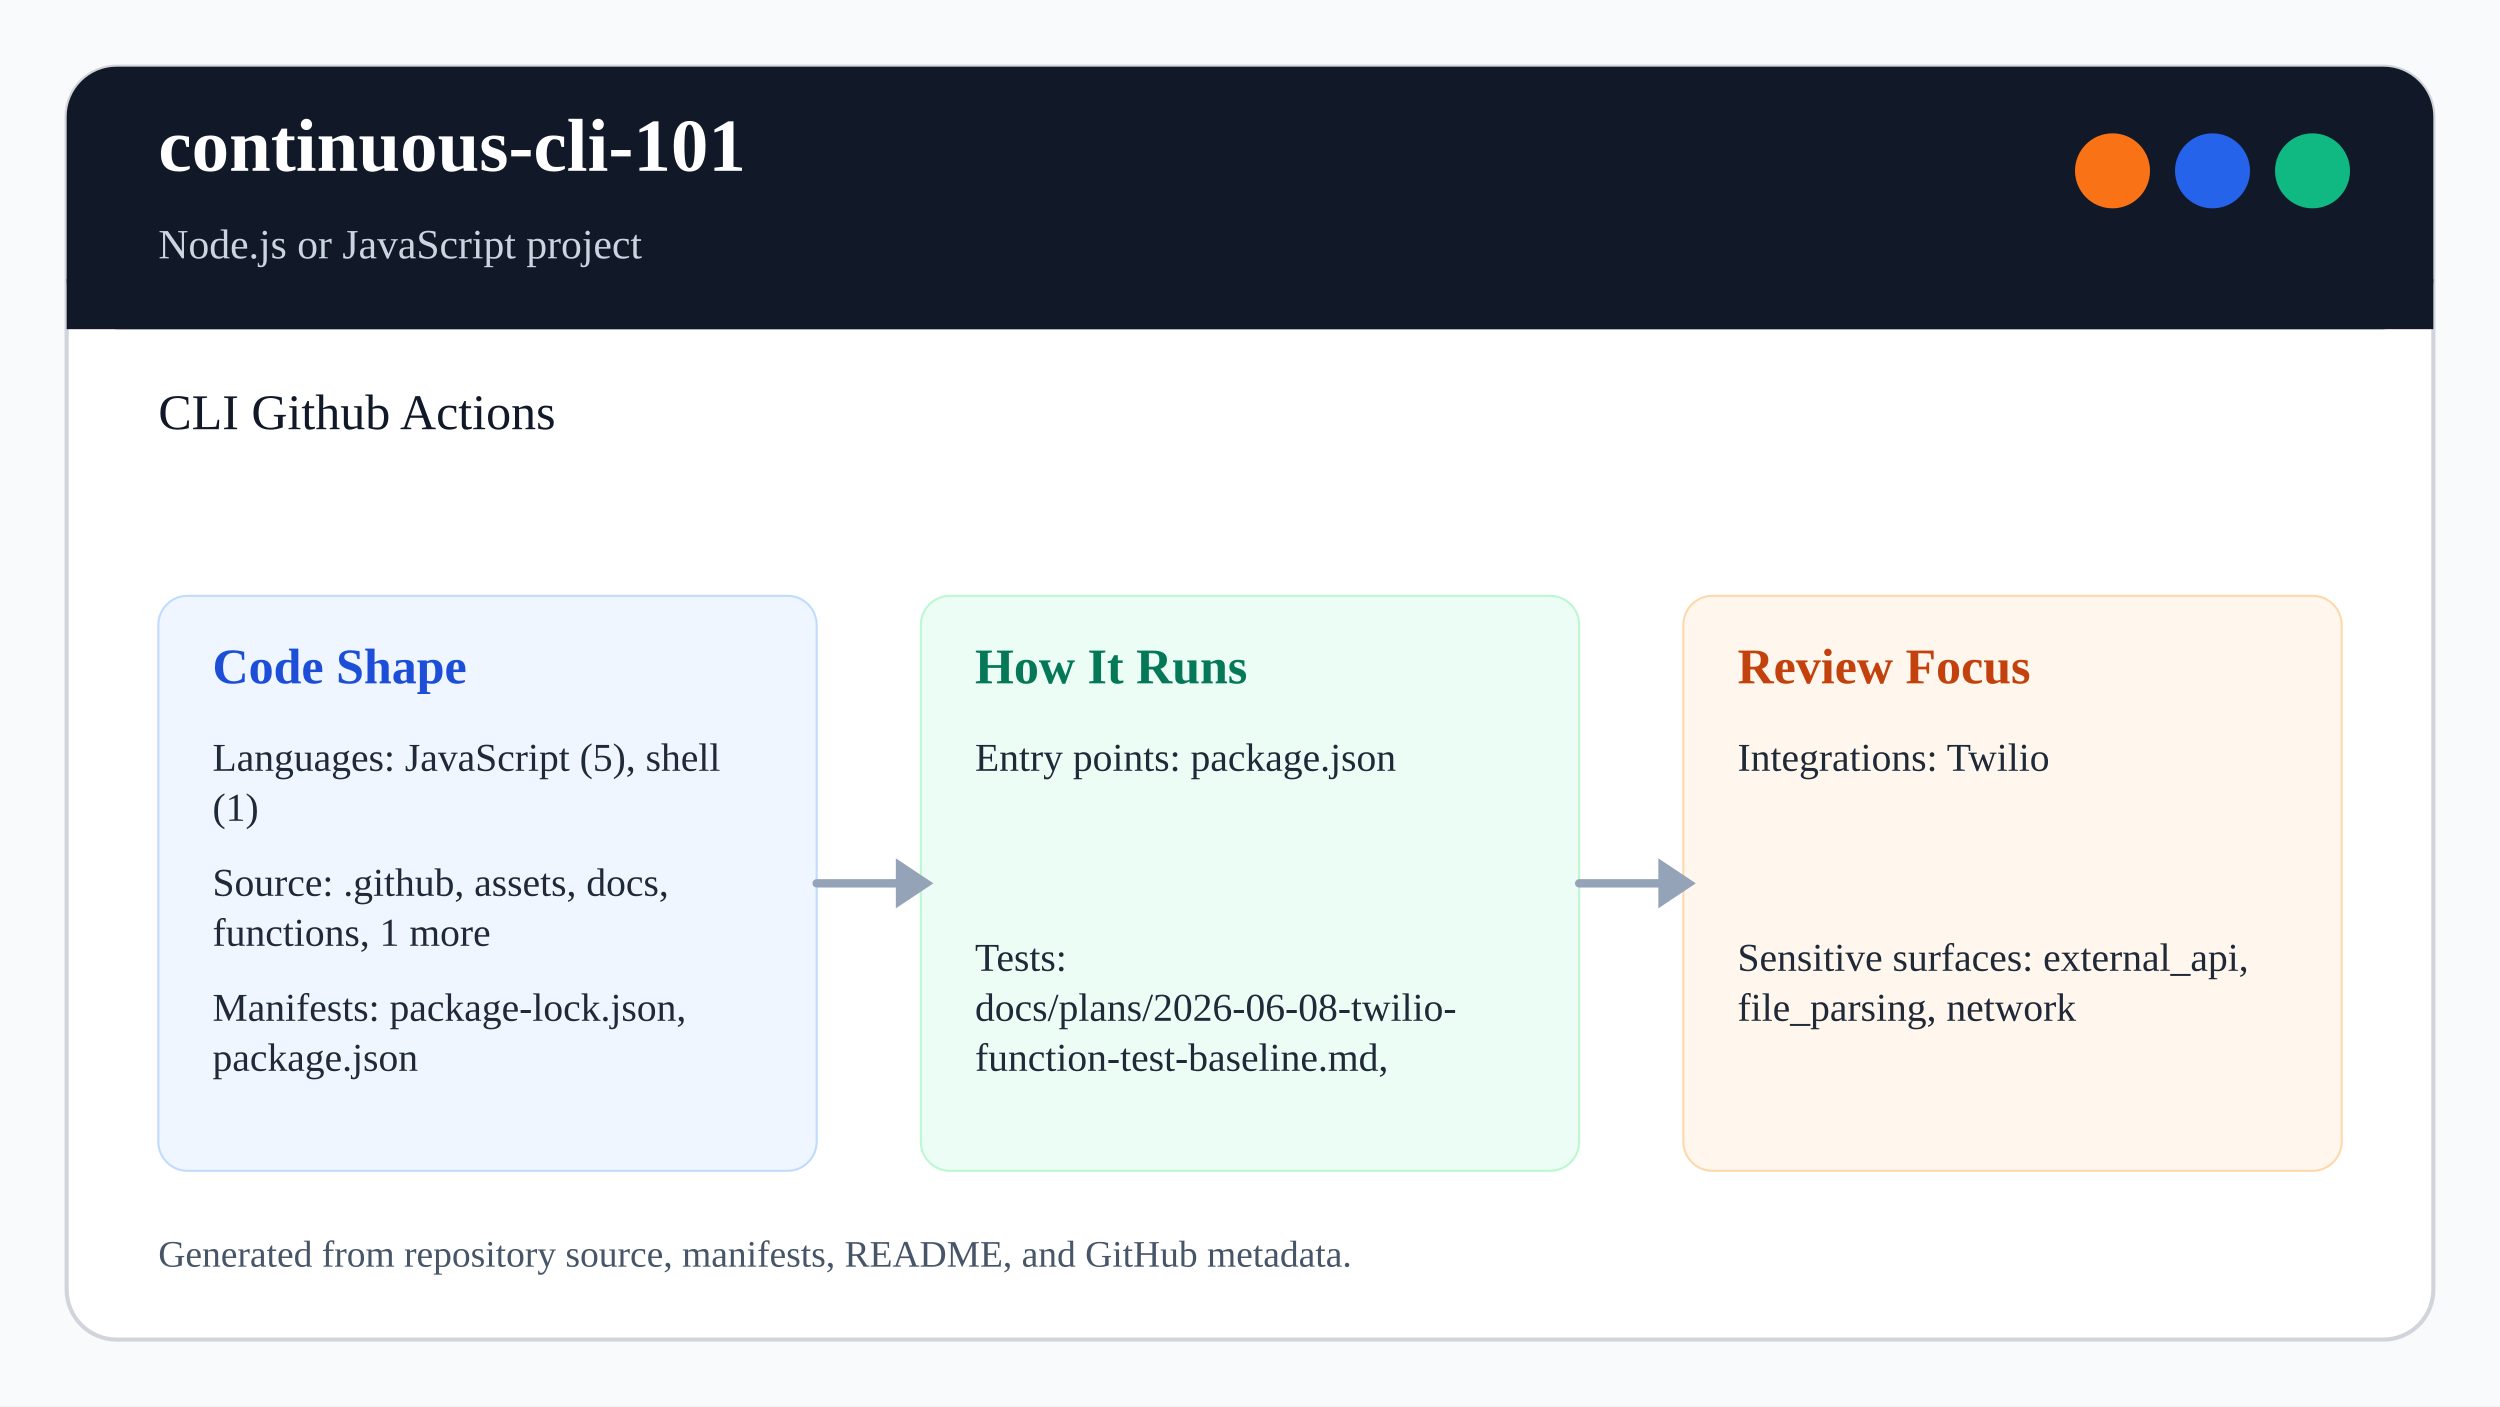
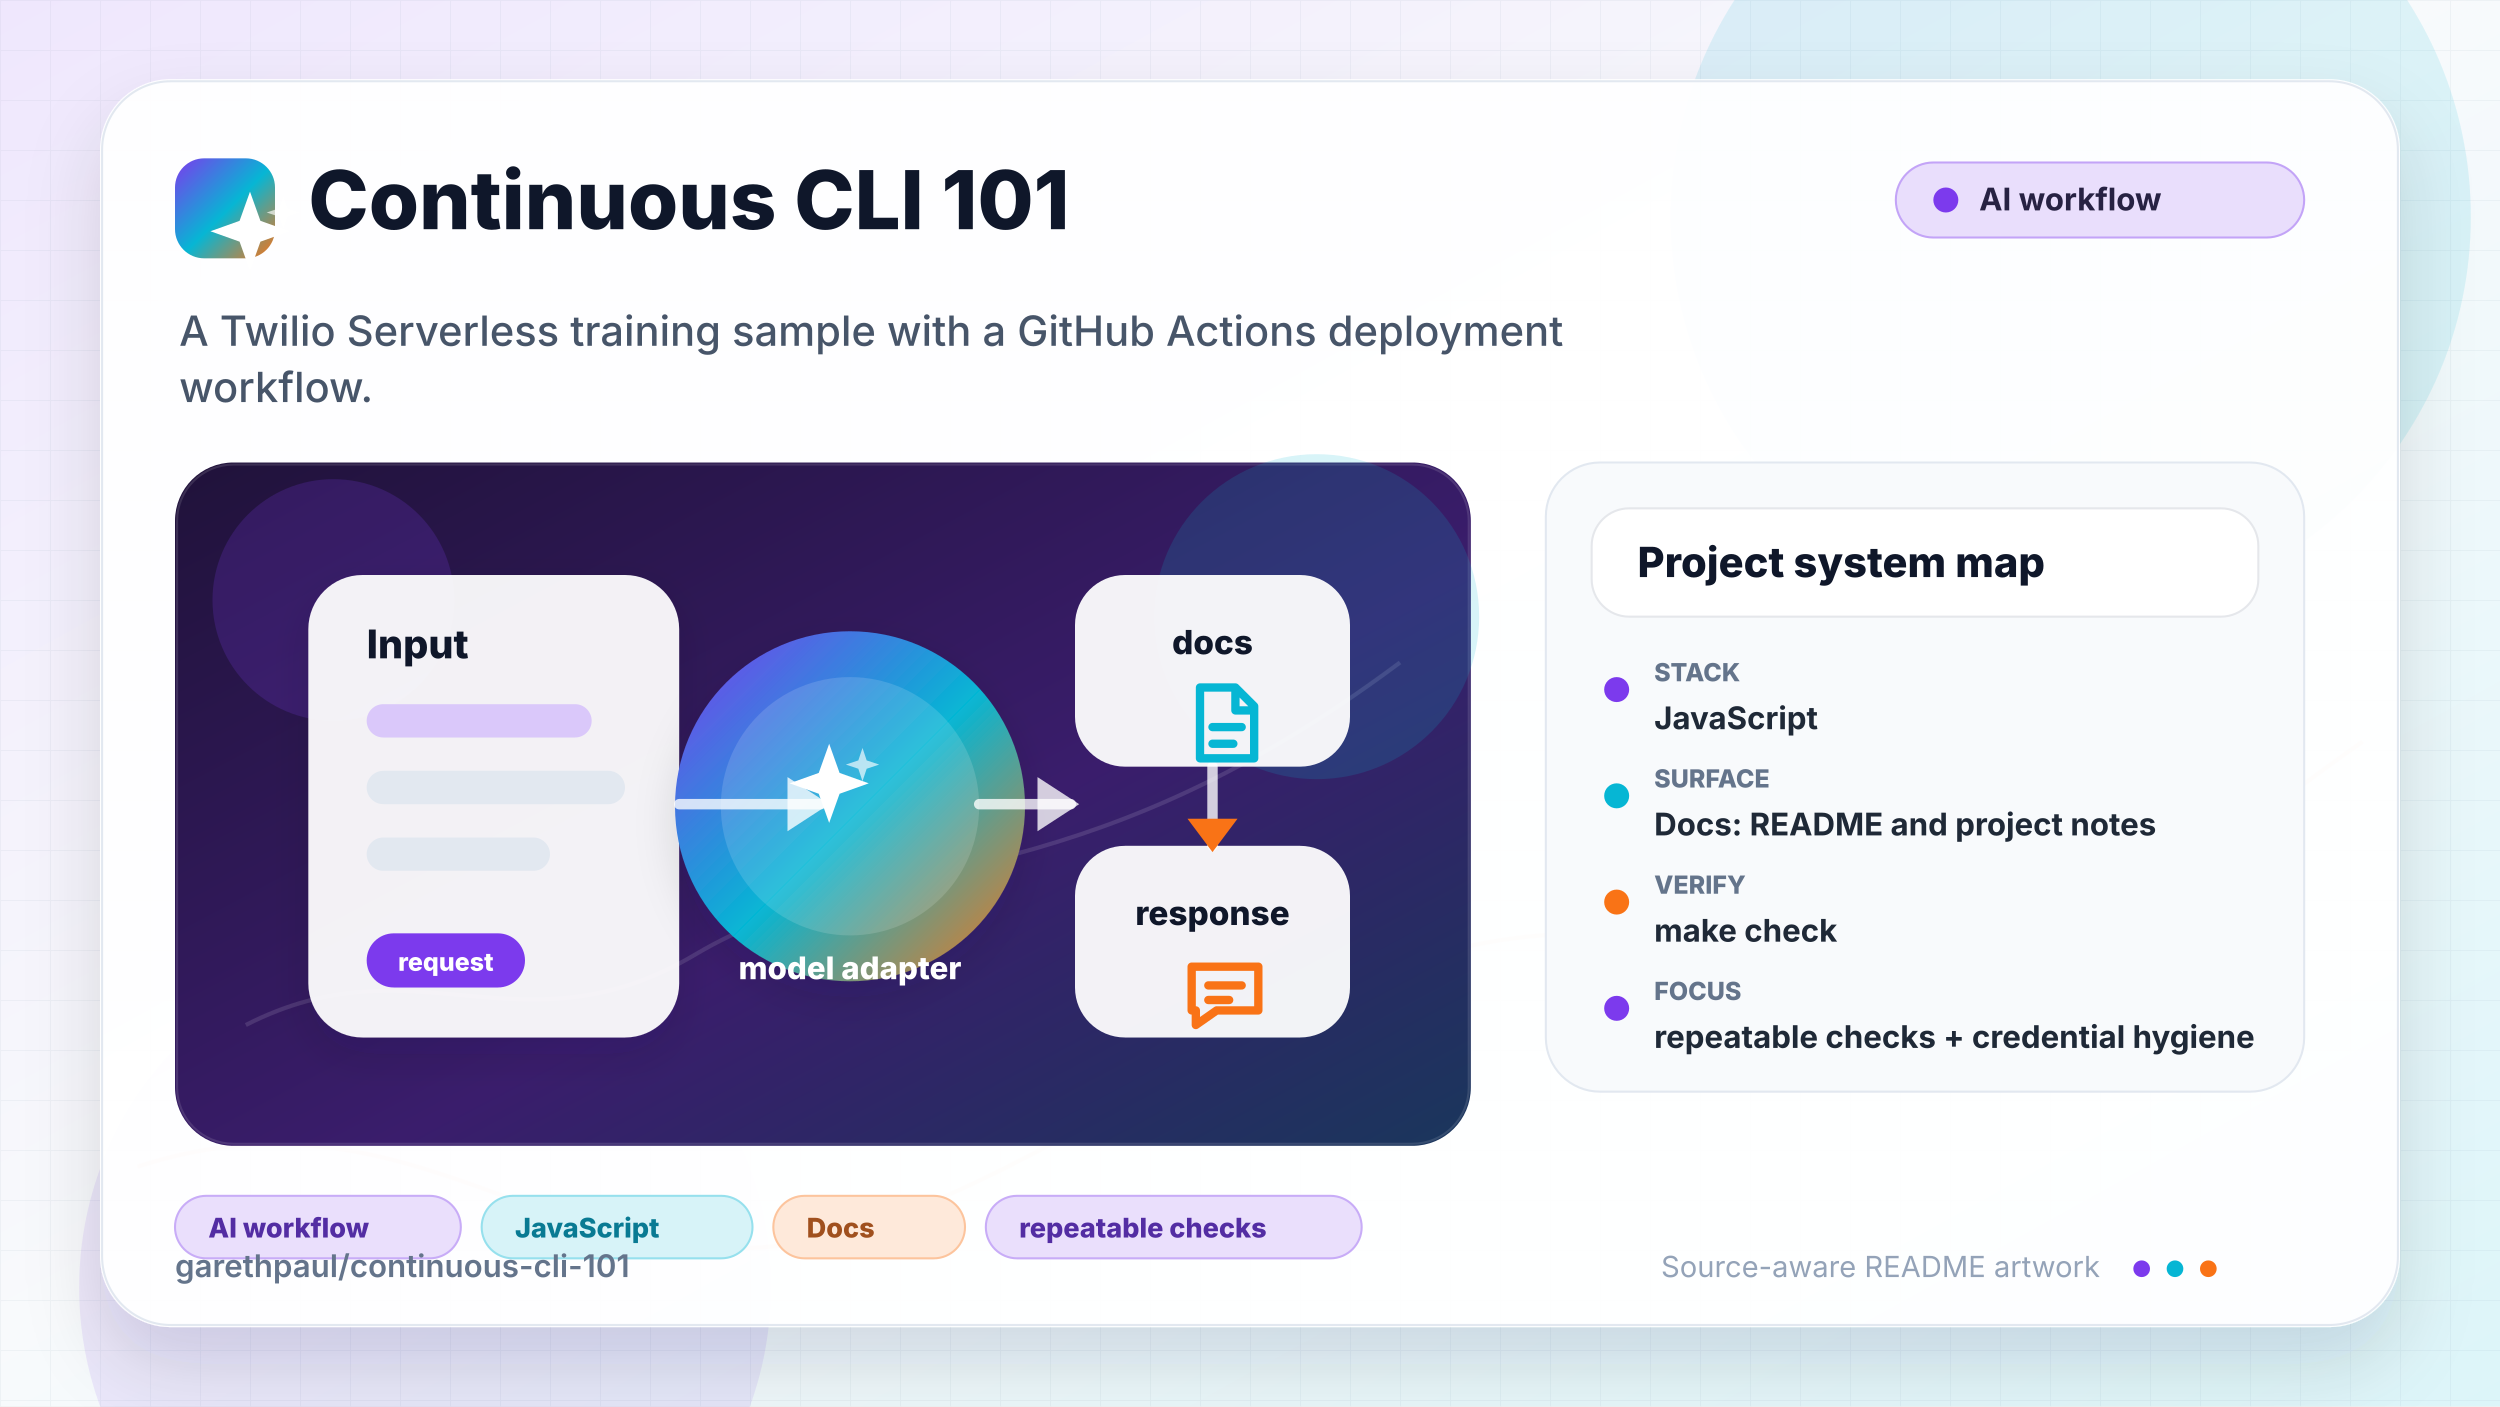
- <svg xmlns="http://www.w3.org/2000/svg" width="1200" height="675" viewBox="0 0 1200 675" role="img" aria-labelledby="title desc">
-   <rect width="1200" height="675" fill="#f8fafc" />
-   <rect x="32" y="32" width="1136" height="611" rx="24" fill="#ffffff" stroke="#d1d5db" stroke-width="2" />
-   <rect x="32" y="32" width="1136" height="126" rx="24" fill="#111827" />
-   <path d="M32 134h1136v24H32z" fill="#111827" />
-   <circle cx="1062" cy="82" r="18" fill="#2563eb" />
-   <circle cx="1110" cy="82" r="18" fill="#10b981" />
-   <circle cx="1014" cy="82" r="18" fill="#f97316" />
-   <text x="76" y="82" font-size="36" fill="#ffffff" font-weight="700">continuous-cli-101</text>
-   <text x="76" y="124" font-size="20" fill="#cbd5e1">Node.js or JavaScript project</text>
-   <text x="76" y="206" font-size="24" fill="#111827">CLI Github Actions</text>
-   <rect x="76" y="286" width="316" height="276" rx="14" fill="#eff6ff" stroke="#bfdbfe" />
-   <text x="102" y="328" font-size="24" font-weight="700" fill="#1d4ed8">Code Shape</text>
-   <text x="102" y="370" font-size="19" fill="#1f2937">Languages: JavaScript (5), shell</text>
-   <text x="102" y="394" font-size="19" fill="#1f2937">(1)</text>
-   <text x="102" y="430" font-size="19" fill="#1f2937">Source: .github, assets, docs,</text>
-   <text x="102" y="454" font-size="19" fill="#1f2937">functions, 1 more</text>
-   <text x="102" y="490" font-size="19" fill="#1f2937">Manifests: package-lock.json,</text>
-   <text x="102" y="514" font-size="19" fill="#1f2937">package.json</text>
-   <rect x="442" y="286" width="316" height="276" rx="14" fill="#ecfdf5" stroke="#bbf7d0" />
-   <text x="468" y="328" font-size="24" font-weight="700" fill="#047857">How It Runs</text>
-   <text x="468" y="370" font-size="19" fill="#1f2937">Entry points: package.json</text>
-   <text x="468" y="466" font-size="19" fill="#1f2937">Tests:</text>
-   <text x="468" y="490" font-size="19" fill="#1f2937">docs/plans/2026-06-08-twilio-</text>
-   <text x="468" y="514" font-size="19" fill="#1f2937">function-test-baseline.md,</text>
-   <rect x="808" y="286" width="316" height="276" rx="14" fill="#fff7ed" stroke="#fed7aa" />
-   <text x="834" y="328" font-size="24" font-weight="700" fill="#c2410c">Review Focus</text>
-   <text x="834" y="370" font-size="19" fill="#1f2937">Integrations: Twilio</text>
-   <text x="834" y="466" font-size="19" fill="#1f2937">Sensitive surfaces: external_api,</text>
-   <text x="834" y="490" font-size="19" fill="#1f2937">file_parsing, network</text>
-   <path d="M392 424h50" stroke="#94a3b8" stroke-width="4" stroke-linecap="round" />
-   <path d="M430 412l18 12-18 12z" fill="#94a3b8" />
-   <path d="M758 424h50" stroke="#94a3b8" stroke-width="4" stroke-linecap="round" />
-   <path d="M796 412l18 12-18 12z" fill="#94a3b8" />
-   <text x="76" y="608" font-size="18" fill="#475569">Generated from repository source, manifests, README, and GitHub metadata.</text>
+ <svg xmlns="http://www.w3.org/2000/svg" width="1200" height="675" viewBox="0 0 1200 675" role="img" aria-labelledby="p1mvkh32-title p1mvkh32-desc">
+   <defs>
+     <linearGradient id="p1mvkh32-bg" x1="0" y1="0" x2="1" y2="1">
+       <stop offset="0%" stop-color="#efe7fd" />
+       <stop offset="48%" stop-color="#f8fafc" />
+       <stop offset="100%" stop-color="#dcf5f9" />
+     </linearGradient>
+     <linearGradient id="p1mvkh32-stage" x1="0" y1="0" x2="1" y2="1">
+       <stop offset="0%" stop-color="#20123a" />
+       <stop offset="58%" stop-color="#3a1d6c" />
+       <stop offset="100%" stop-color="#1a365c" />
+     </linearGradient>
+     <linearGradient id="p1mvkh32-accent" x1="0" y1="0" x2="1" y2="1">
+       <stop offset="0%" stop-color="#7c3aed" />
+       <stop offset="52%" stop-color="#06b6d4" />
+       <stop offset="100%" stop-color="#f97316" />
+     </linearGradient>
+     <linearGradient id="p1mvkh32-soft" x1="0" y1="0" x2="1" y2="1">
+       <stop offset="0%" stop-color="#e0d0fb" />
+       <stop offset="100%" stop-color="#fee0cc" />
+     </linearGradient>
+     <filter id="p1mvkh32-shadow" x="-20%" y="-20%" width="140%" height="150%">
+       <feDropShadow dx="0" dy="18" stdDeviation="18" flood-color="#0f172a" flood-opacity="0.14" />
+     </filter>
+     <filter id="p1mvkh32-miniShadow" x="-20%" y="-20%" width="140%" height="150%">
+       <feDropShadow dx="0" dy="8" stdDeviation="10" flood-color="#0f172a" flood-opacity="0.12" />
+     </filter>
+     <pattern id="p1mvkh32-grid" width="24" height="24" patternUnits="userSpaceOnUse">
+       <path d="M24 0H0v24" fill="none" stroke="#94a3b8" stroke-opacity="0.16" stroke-width="1" />
+     </pattern>
+     <style>
+       .label { font: 700 13px ui-sans-serif, system-ui, -apple-system, BlinkMacSystemFont, "Segoe UI", sans-serif; letter-spacing: 0; text-transform: uppercase; }
+       .body { font-family: ui-sans-serif, system-ui, -apple-system, BlinkMacSystemFont, "Segoe UI", sans-serif; letter-spacing: 0; }
+     </style>
+   </defs>
+   <rect width="1200" height="675" fill="url(#p1mvkh32-bg)" />
+   <rect width="1200" height="675" fill="url(#p1mvkh32-grid)" opacity="0.65" />
+   <circle cx="204" cy="618" r="166" fill="#7c3aed" opacity="0.10" />
+   <circle cx="994" cy="104" r="192" fill="#06b6d4" opacity="0.12" />
+   <path d="M66 560 C214 512 278 642 430 584 C576 528 676 408 838 462 C966 504 1034 426 1134 356" fill="none" stroke="#f97316" stroke-width="2" stroke-opacity="0.18" />
+   <rect x="48" y="38" width="1104" height="599" rx="34" fill="#ffffff" opacity="0.94" filter="url(#p1mvkh32-shadow)" />
+   <rect x="49" y="39" width="1102" height="597" rx="33" fill="none" stroke="#e2e8f0" stroke-width="1" />
+   <g class="body">
+     <rect x="84" y="76" width="48" height="48" rx="14" fill="url(#p1mvkh32-accent)" />
+     <path d="M22 2l5 14 14 5-14 5-5 14-5-14-14-5 14-5z" transform="translate(98 90)" fill="#ffffff" />
+     <path d="M38 4l2 6 6 2-6 2-2 6-2-6-6-2 6-2z" transform="translate(98 90)" fill="#ffffff" opacity="0.65" />
+     <text x="148" y="110" fill="#0f172a" font-size="39" font-weight="800">Continuous CLI 101</text>
+     <rect x="910" y="78" width="196" height="36" rx="18" fill="#e9defc" stroke="#c3a4f7" />
+     <circle cx="934" cy="96" r="6" fill="#7c3aed" />
+     <text x="950" y="101" fill="#272243" font-size="15" font-weight="700">AI workflow</text>
+     <text x="86" y="166" fill="#475569" font-size="20" font-weight="500">A Twilio Serverless training sample with a GitHub Actions deployment</text>
+     <text x="86" y="193" fill="#475569" font-size="20" font-weight="500">workflow.</text>
+   </g>
+   <g transform="translate(84 222)">
+     <rect x="0" y="0" width="622" height="328" rx="28" fill="url(#p1mvkh32-stage)" />
+     <rect x="1" y="1" width="620" height="326" rx="27" fill="none" stroke="#ffffff" stroke-opacity="0.12" />
+     <path d="M34 270 C116 228 166 286 250 236 C338 184 430 214 588 96" fill="none" stroke="#ffffff" stroke-opacity="0.12" stroke-width="2" />
+     <circle cx="76" cy="66" r="58" fill="#7c3aed" opacity="0.20" />
+     <circle cx="548" cy="74" r="78" fill="#06b6d4" opacity="0.16" />
+     <g class="body">
+       <rect x="64" y="54" width="178" height="222" rx="26" fill="#ffffff" opacity="0.94" filter="url(#p1mvkh32-miniShadow)" />
+       <text x="92" y="94" fill="#0f172a" font-size="19" font-weight="800">Input</text>
+       <rect x="92" y="116" width="108" height="16" rx="8" fill="#dac8fa" />
+       <rect x="92" y="148" width="124" height="16" rx="8" fill="#e2e8f0" />
+       <rect x="92" y="180" width="88" height="16" rx="8" fill="#e2e8f0" />
+       <rect x="92" y="226" width="76" height="26" rx="13" fill="#7c3aed" />
+       <text x="130" y="244" fill="#ffffff" font-size="12" font-weight="800" text-anchor="middle">request</text>
+       <circle cx="324" cy="165" r="84" fill="url(#p1mvkh32-accent)" filter="url(#p1mvkh32-miniShadow)" />
+       <circle cx="324" cy="165" r="62" fill="#ffffff" opacity="0.14" />
+       <path d="M22 2l5 14 14 5-14 5-5 14-5-14-14-5 14-5z" transform="translate(292 133)" fill="#ffffff" />
+       <path d="M38 4l2 6 6 2-6 2-2 6-2-6-6-2 6-2z" transform="translate(292 133)" fill="#ffffff" opacity="0.65" />
+       <text x="324" y="248" fill="#ffffff" font-size="15" font-weight="800" text-anchor="middle">model adapter</text>
+       <rect x="432" y="54" width="132" height="92" rx="24" fill="#ffffff" opacity="0.94" />
+       <rect x="432" y="184" width="132" height="92" rx="24" fill="#ffffff" opacity="0.94" />
+       <text x="498" y="92" fill="#0f172a" font-size="16" font-weight="800" text-anchor="middle">docs</text>
+       <text x="498" y="222" fill="#0f172a" font-size="16" font-weight="800" text-anchor="middle">response</text>
+       <path d="M242 164h68 M386 164h44 M498 146v38" stroke="#ffffff" stroke-width="5" stroke-linecap="round" opacity="0.78" />
+       <path d="M294 151l20 13-20 13 M414 151l20 13-20 13" fill="#ffffff" opacity="0.78" />
+       <path d="M486 171l12 16 12-16" fill="#f97316" />
+       <path d="M10 4h17l9 9v25H10z M27 4v11h9 M16 23h14 M16 31h10" transform="translate(482 104)" stroke="#06b6d4" stroke-width="4" stroke-linecap="round" stroke-linejoin="round" fill="none" />
+       <path d="M6 10h32v21H18L8 38v-7H6z" transform="translate(482 232)" stroke="#f97316" stroke-width="4" stroke-linecap="round" stroke-linejoin="round" fill="none" />
+       <path d="M14 19h16 M14 26h10" transform="translate(482 232)" stroke="#f97316" stroke-width="4" stroke-linecap="round" stroke-linejoin="round" fill="none" />
+     </g>
+   </g>
+   <g class="body" transform="translate(742 222)">
+     <rect x="0" y="0" width="364" height="302" rx="26" fill="#f8fafc" stroke="#e2e8f0" />
+     <rect x="22" y="22" width="320" height="52" rx="18" fill="#ffffff" stroke="#e5e7eb" />
+     <text x="44" y="55" fill="#0f172a" font-size="20" font-weight="800">Project system map</text>
+     <g transform="translate(24 94)">
+       <circle cx="10" cy="15" r="6" fill="#7c3aed" />
+       <text x="28" y="11" fill="#64748b" font-size="12" font-weight="800">STACK</text>
+       <text x="28" y="34" fill="#1f2937" font-size="15" font-weight="650">JavaScript</text>
+     </g>
+     <g transform="translate(24 145)">
+       <circle cx="10" cy="15" r="6" fill="#06b6d4" />
+       <text x="28" y="11" fill="#64748b" font-size="12" font-weight="800">SURFACE</text>
+       <text x="28" y="34" fill="#1f2937" font-size="15" font-weight="650">Docs: README and project notes</text>
+     </g>
+     <g transform="translate(24 196)">
+       <circle cx="10" cy="15" r="6" fill="#f97316" />
+       <text x="28" y="11" fill="#64748b" font-size="12" font-weight="800">VERIFY</text>
+       <text x="28" y="34" fill="#1f2937" font-size="15" font-weight="650">make check</text>
+     </g>
+     <g transform="translate(24 247)">
+       <circle cx="10" cy="15" r="6" fill="#7c3aed" />
+       <text x="28" y="11" fill="#64748b" font-size="12" font-weight="800">FOCUS</text>
+       <text x="28" y="34" fill="#1f2937" font-size="15" font-weight="650">repeatable checks + credential hygiene</text>
+     </g>
+   </g>
+   <g class="body">
+     <rect x="84" y="574" width="137.2" height="30" rx="15" fill="#eadffc" stroke="#c8acf7" />
+     <text x="100" y="594" fill="#532da3" font-size="13" font-weight="800">AI workflow</text>
+     <rect x="231.2" y="574" width="130" height="30" rx="15" fill="#d7f3f8" stroke="#96e0ed" />
+     <text x="247.2" y="594" fill="#097a93" font-size="13" font-weight="800">JavaScript</text>
+     <rect x="371.2" y="574" width="92" height="30" rx="15" fill="#fee9da" stroke="#fcc49d" />
+     <text x="387.2" y="594" fill="#a0501e" font-size="13" font-weight="800">Docs</text>
+     <rect x="473.2" y="574" width="180.4" height="30" rx="15" fill="#eadffc" stroke="#c8acf7" />
+     <text x="489.2" y="594" fill="#532da3" font-size="13" font-weight="800">repeatable checks</text>
+   </g>
+   <g class="body">
+     <text x="84" y="613" fill="#64748b" font-size="15" font-weight="600">garethpaul/continuous-cli-101</text>
+     <text x="1008" y="613" fill="#94a3b8" font-size="14" text-anchor="end">Source-aware README artwork</text>
+     <circle cx="1028" cy="609" r="4" fill="#7c3aed" />
+     <circle cx="1044" cy="609" r="4" fill="#06b6d4" />
+     <circle cx="1060" cy="609" r="4" fill="#f97316" />
+   </g>
</svg>
